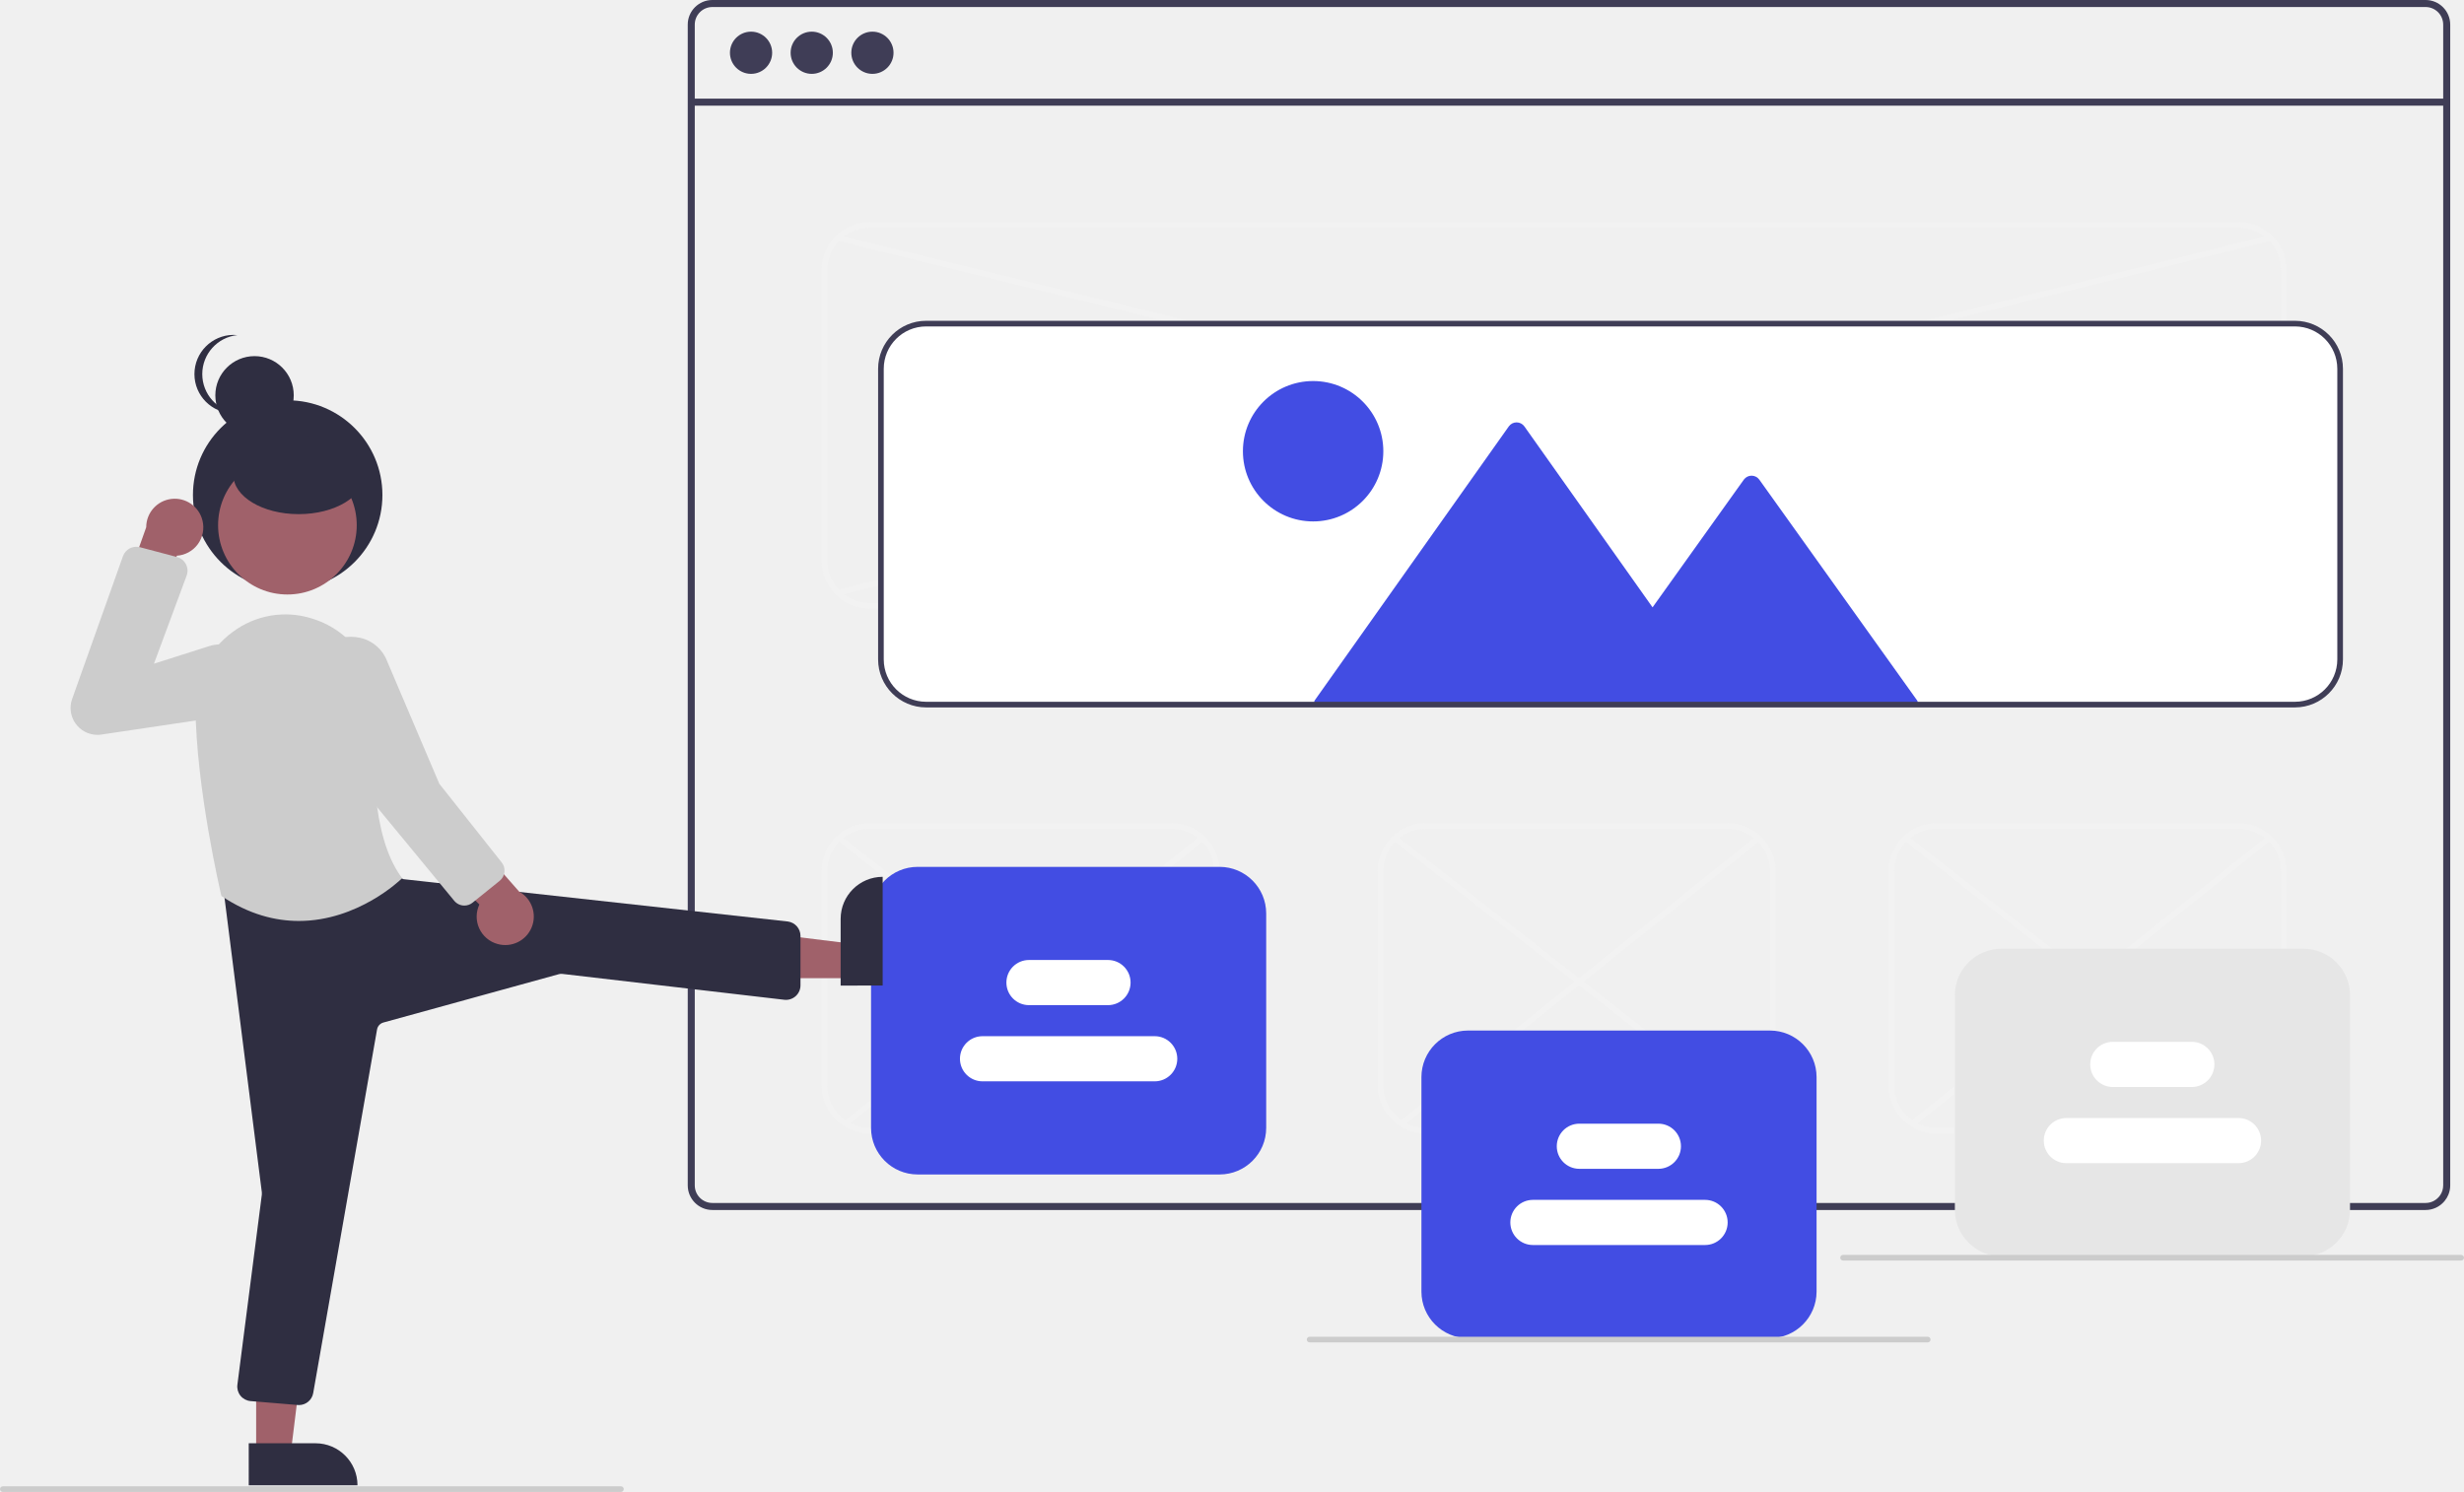
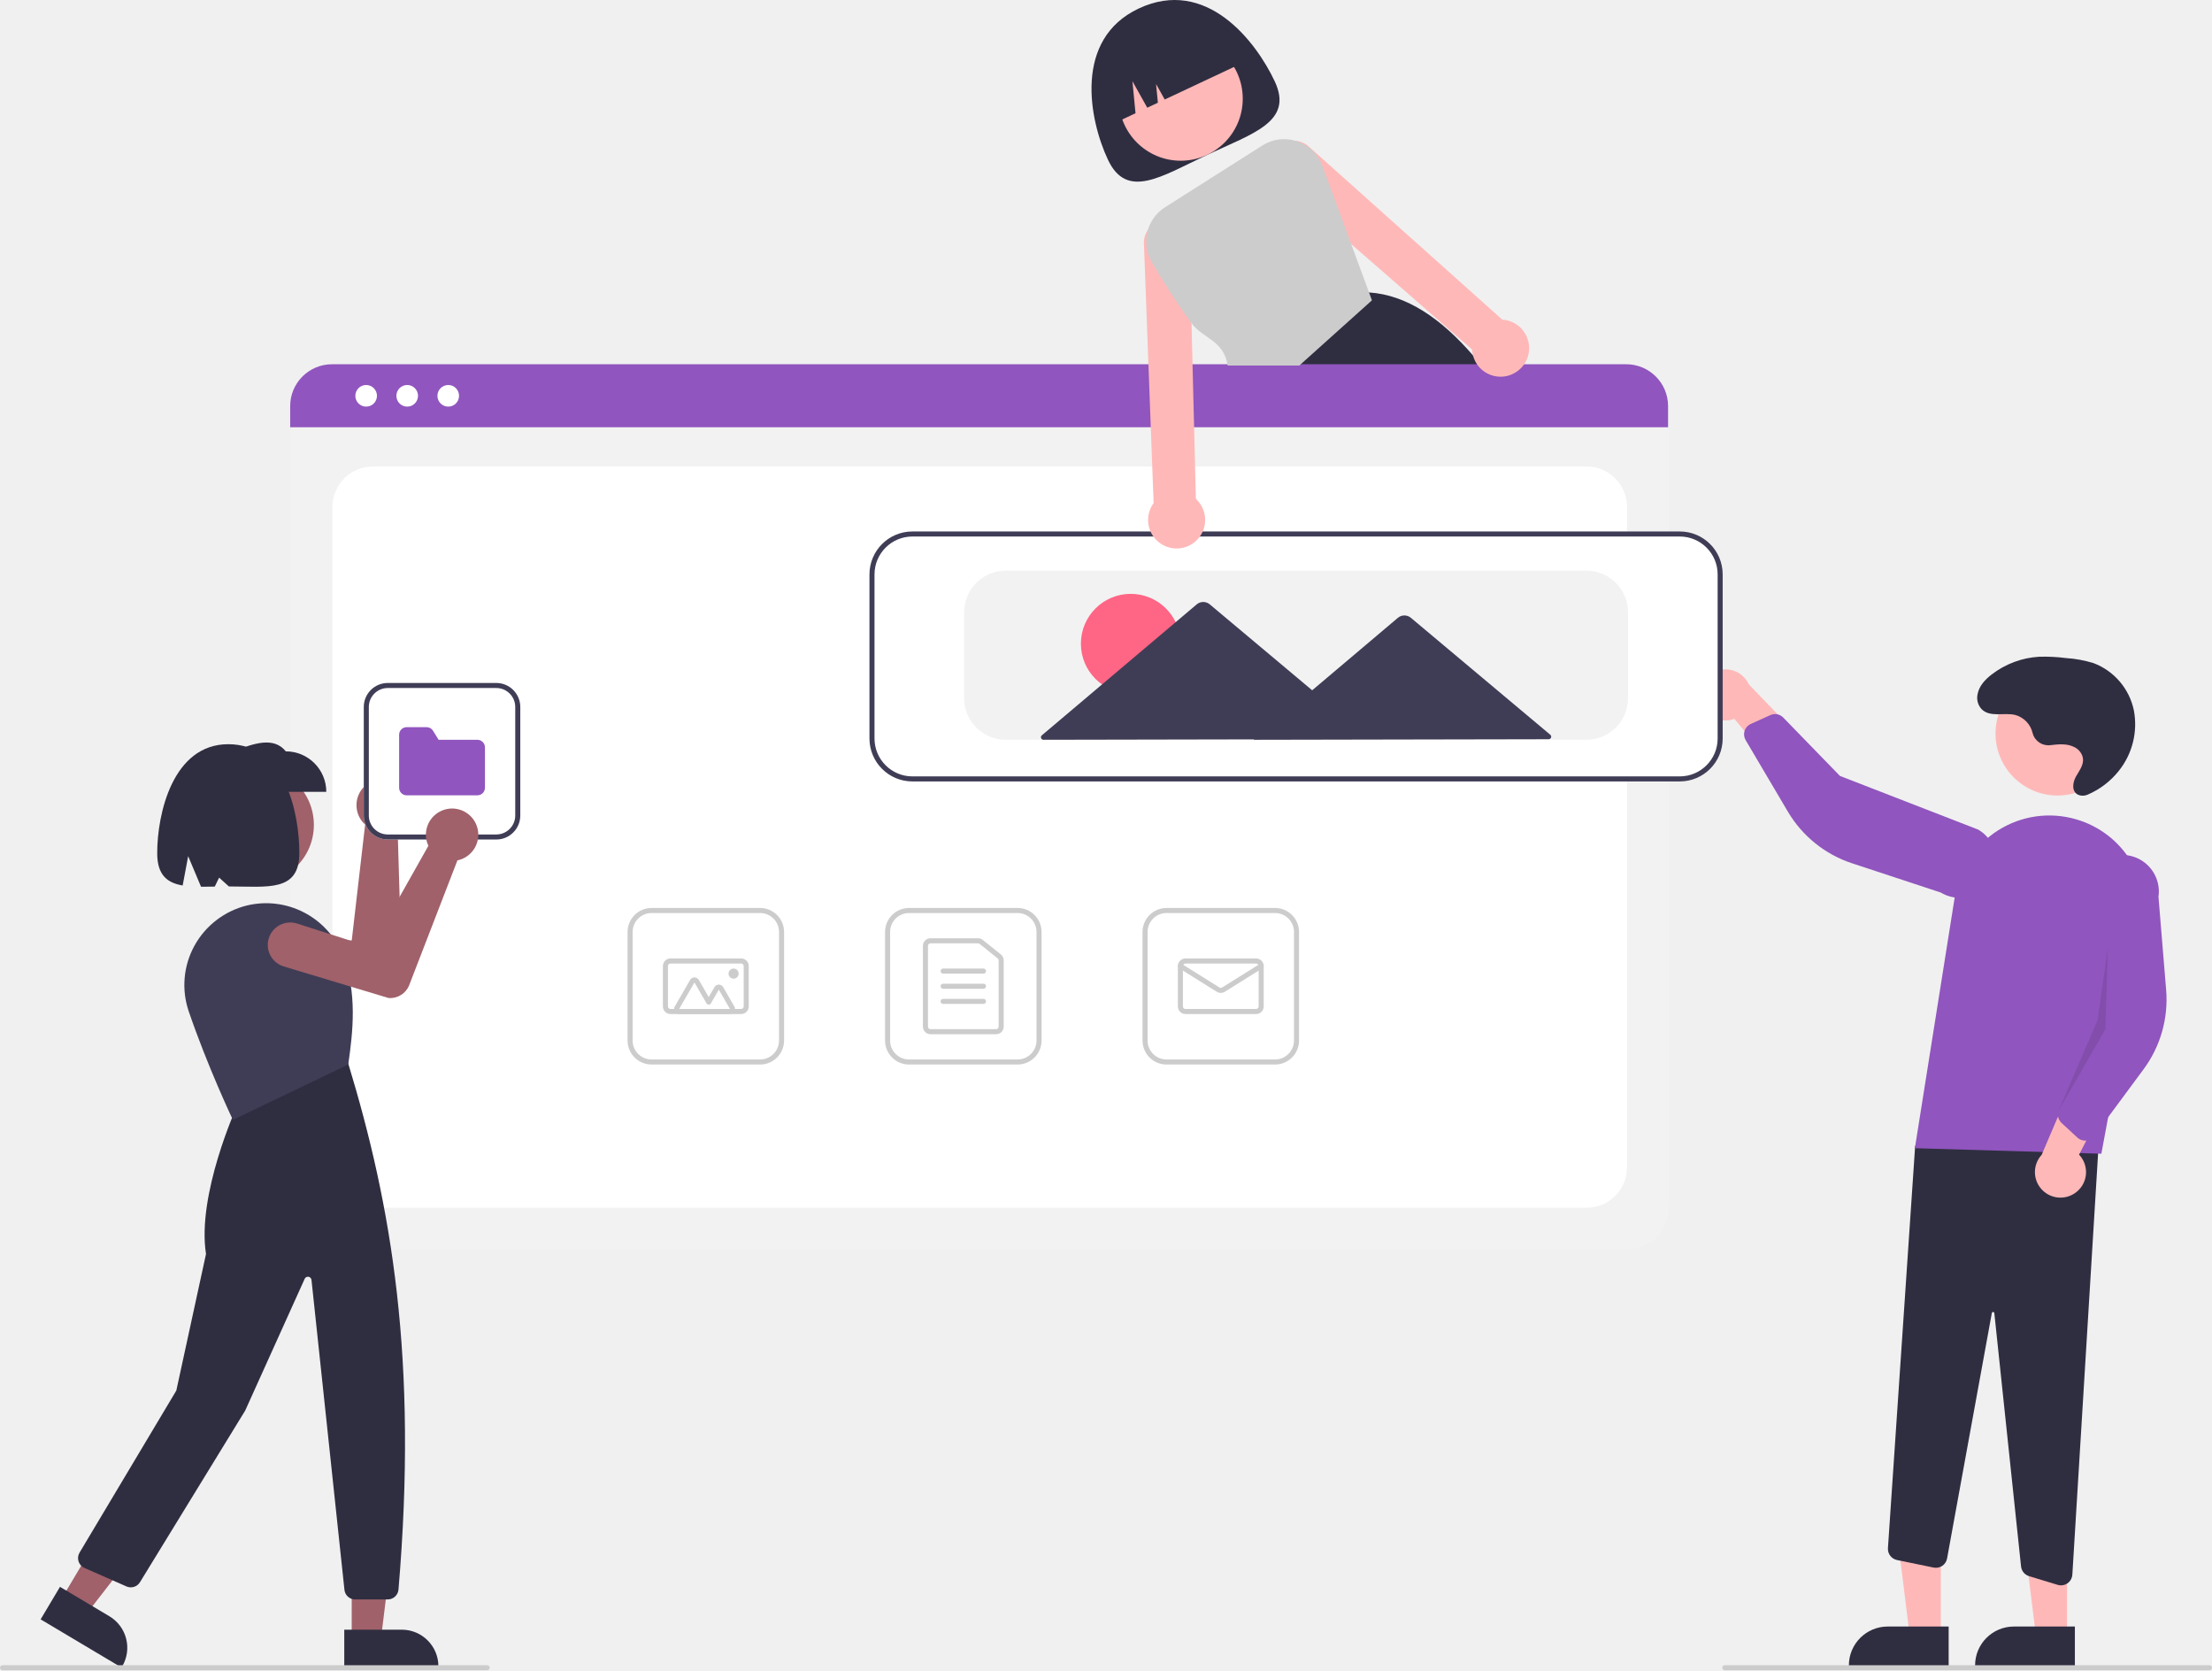
- <svg xmlns="http://www.w3.org/2000/svg" id="b001403a-1e24-4603-98e8-0a03694cba74" data-name="Layer 1" width="873" height="528.671" viewBox="0 0 873 528.671">
-   <path d="M1022.889,185.664h-607a8.728,8.728,0,0,0-8.72,8.72V605.704a8.728,8.728,0,0,0,8.72,8.72h607a8.712,8.712,0,0,0,6.63-3.06,2.045,2.045,0,0,0,.19-.24,8.167,8.167,0,0,0,1.25-2.11,8.507,8.507,0,0,0,.66-3.31V194.384A8.73,8.73,0,0,0,1022.889,185.664Zm6.24,420.04a6.175,6.175,0,0,1-1.03,3.42,6.446,6.446,0,0,1-2.36,2.12,6.184,6.184,0,0,1-2.85.69h-607a6.238,6.238,0,0,1-6.23-6.23V194.384a6.238,6.238,0,0,1,6.23-6.23h607a6.239,6.239,0,0,1,6.24,6.23Z" transform="translate(-163.5 -185.6643)" fill="#3f3d56" />
-   <rect x="244.911" y="34.949" width="621.957" height="2.493" fill="#3f3d56" />
-   <circle cx="266.1" cy="18.696" r="7.478" fill="#3f3d56" />
-   <circle cx="287.601" cy="18.696" r="7.478" fill="#3f3d56" />
-   <circle cx="309.101" cy="18.696" r="7.478" fill="#3f3d56" />
-   <path d="M956.614,401.336h-485a17.019,17.019,0,0,1-17-17v-103a17.019,17.019,0,0,1,17-17h485a17.019,17.019,0,0,1,17,17v103A17.019,17.019,0,0,1,956.614,401.336Zm-485-135a15.017,15.017,0,0,0-15,15v103a15.017,15.017,0,0,0,15,15h485a15.017,15.017,0,0,0,15-15v-103a15.017,15.017,0,0,0-15-15Z" transform="translate(-163.5 -185.6643)" fill="#f2f2f2" />
-   <path d="M578.614,587.336h-107a17.019,17.019,0,0,1-17-17v-76a17.019,17.019,0,0,1,17-17h107a17.019,17.019,0,0,1,17,17v76A17.019,17.019,0,0,1,578.614,587.336Zm-107-108a15.017,15.017,0,0,0-15,15v76a15.017,15.017,0,0,0,15,15h107a15.017,15.017,0,0,0,15-15v-76a15.017,15.017,0,0,0-15-15Z" transform="translate(-163.5 -185.6643)" fill="#f2f2f2" />
-   <path d="M956.614,587.336h-107a17.019,17.019,0,0,1-17-17v-76a17.019,17.019,0,0,1,17-17h107a17.019,17.019,0,0,1,17,17v76A17.019,17.019,0,0,1,956.614,587.336Zm-107-108a15.017,15.017,0,0,0-15,15v76a15.017,15.017,0,0,0,15,15h107a15.017,15.017,0,0,0,15-15v-76a15.017,15.017,0,0,0-15-15Z" transform="translate(-163.5 -185.6643)" fill="#f2f2f2" />
-   <path d="M775.614,587.336h-107a17.019,17.019,0,0,1-17-17v-76a17.019,17.019,0,0,1,17-17h107a17.019,17.019,0,0,1,17,17v76A17.019,17.019,0,0,1,775.614,587.336Zm-107-108a15.017,15.017,0,0,0-15,15v76a15.017,15.017,0,0,0,15,15h107a15.017,15.017,0,0,0,15-15v-76a15.017,15.017,0,0,0-15-15Z" transform="translate(-163.5 -185.6643)" fill="#f2f2f2" />
-   <rect x="715.471" y="68.968" width="2" height="527.397" transform="translate(59.56218 763.8853) rotate(-76.25179)" fill="#f2f2f2" />
-   <rect x="452.663" y="331.836" width="522.902" height="2" transform="translate(-222.582 -4.17702) rotate(-13.91411)" fill="#f2f2f2" />
-   <path d="M976.614,435.835h-485a16.519,16.519,0,0,1-16.5-16.5v-103a16.519,16.519,0,0,1,16.5-16.5h485a16.519,16.519,0,0,1,16.5,16.5v103A16.519,16.519,0,0,1,976.614,435.835Z" transform="translate(-163.5 -185.6643)" fill="#fff" />
-   <rect x="720.783" y="451.355" width="2" height="162.548" transform="matrix(0.61507, -0.78848, 0.78848, 0.61507, -305.626, 588.4719)" fill="#f2f2f2" />
-   <rect x="642.283" y="532.238" width="161.993" height="2" transform="translate(-338.114 383.1165) rotate(-38.66636)" fill="#f2f2f2" />
-   <rect x="523.783" y="451.355" width="2" height="162.548" transform="matrix(0.61507, -0.78848, 0.78848, 0.61507, -381.4581, 433.1421)" fill="#f2f2f2" />
-   <rect x="445.283" y="532.238" width="161.993" height="2" transform="translate(-381.2969 260.034) rotate(-38.66636)" fill="#f2f2f2" />
-   <rect x="901.783" y="451.355" width="2" height="162.548" transform="matrix(0.61507, -0.78848, 0.78848, 0.61507, -235.9528, 731.186)" fill="#f2f2f2" />
-   <rect x="823.283" y="532.238" width="161.993" height="2" transform="translate(-298.4384 496.2024) rotate(-38.66636)" fill="#f2f2f2" />
-   <path d="M790.614,659.836h-107a16.519,16.519,0,0,1-16.5-16.5v-76a16.519,16.519,0,0,1,16.5-16.5h107a16.519,16.519,0,0,1,16.5,16.5v76A16.519,16.519,0,0,1,790.614,659.836Z" transform="translate(-163.5 -185.6643)" fill="#424de3" />
-   <path d="M846.5,661.336h-219a1,1,0,0,1,0-2h219a1,1,0,0,1,0,2Z" transform="translate(-163.5 -185.6643)" fill="#ccc" />
-   <path d="M383.5,714.336h-219a1,1,0,0,1,0-2h219a1,1,0,0,1,0,2Z" transform="translate(-163.5 -185.6643)" fill="#ccc" />
-   <path d="M751.067,599.836h-28a8,8,0,0,1,0-16h28a8,8,0,0,1,0,16Z" transform="translate(-163.5 -185.6643)" fill="#fff" />
-   <path d="M767.614,626.836h-61a8,8,0,0,1,0-16h61a8,8,0,0,1,0,16Z" transform="translate(-163.5 -185.6643)" fill="#fff" />
-   <path d="M595.614,601.836h-107a16.519,16.519,0,0,1-16.5-16.5v-76a16.519,16.519,0,0,1,16.5-16.5h107a16.519,16.519,0,0,1,16.5,16.5v76A16.519,16.519,0,0,1,595.614,601.836Z" transform="translate(-163.5 -185.6643)" fill="#424de3" />
-   <path d="M556.067,541.836h-28a8,8,0,0,1,0-16h28a8,8,0,0,1,0,16Z" transform="translate(-163.5 -185.6643)" fill="#fff" />
-   <path d="M572.614,568.836h-61a8,8,0,1,1,0-16h61a8,8,0,0,1,0,16Z" transform="translate(-163.5 -185.6643)" fill="#fff" />
-   <path d="M979.614,630.836h-107a16.519,16.519,0,0,1-16.5-16.5v-76a16.519,16.519,0,0,1,16.5-16.5h107a16.519,16.519,0,0,1,16.5,16.5v76A16.519,16.519,0,0,1,979.614,630.836Z" transform="translate(-163.5 -185.6643)" fill="#e6e6e6" />
-   <path d="M940.067,570.836h-28a8,8,0,0,1,0-16h28a8,8,0,0,1,0,16Z" transform="translate(-163.5 -185.6643)" fill="#fff" />
-   <path d="M956.614,597.836h-61a8,8,0,0,1,0-16h61a8,8,0,0,1,0,16Z" transform="translate(-163.5 -185.6643)" fill="#fff" />
-   <polygon points="301.345 346.608 301.345 334.348 254.057 328.515 254.058 346.61 301.345 346.608" fill="#a0616a" />
-   <path d="M449.52,508.19h38.531a0,0,0,0,1,0,0v14.887a0,0,0,0,1,0,0H464.407a14.887,14.887,0,0,1-14.887-14.887v0A0,0,0,0,1,449.52,508.19Z" transform="translate(820.8972 -138.8395) rotate(89.99738)" fill="#2f2e41" />
-   <polygon points="90.755 514.923 103.015 514.922 108.847 467.634 90.753 467.635 90.755 514.923" fill="#a0616a" />
-   <path d="M251.628,697.083h38.531a0,0,0,0,1,0,0v14.887a0,0,0,0,1,0,0H266.515a14.887,14.887,0,0,1-14.887-14.887v0a0,0,0,0,1,0,0Z" transform="translate(378.3196 1223.377) rotate(179.9974)" fill="#2f2e41" />
-   <path d="M269.417,683.547c-.146,0-.293-.007-.441-.02L252.278,682.136a5.139,5.139,0,0,1-4.673-5.778l8.666-67.398a3.126,3.126,0,0,0,0-.789L242.506,499.541a5.141,5.141,0,0,1,5.028-5.786l48.693-.69a5.961,5.961,0,0,1,.742.043l.133.037,9.366,4.054,136.162,14.996a5.16,5.16,0,0,1,4.484,5.1v17.531a5.143,5.143,0,0,1-5.735,5.107l-78.662-9.169a3.043,3.043,0,0,0-1.187.091l-62.205,17.144a3.12,3.12,0,0,0-2.237,2.46L274.469,679.295A5.126,5.126,0,0,1,269.417,683.547Z" transform="translate(-163.5 -185.6643)" fill="#2f2e41" />
-   <circle cx="101.927" cy="175.413" r="33.566" fill="#2f2e41" />
-   <circle cx="90.185" cy="140.084" r="13.89" fill="#2f2e41" />
-   <path d="M235.165,318.225a13.891,13.891,0,0,1,12.443-13.814,14.042,14.042,0,0,0-1.447-.075,13.89,13.89,0,0,0,0,27.779,14.042,14.042,0,0,0,1.447-.075A13.891,13.891,0,0,1,235.165,318.225Z" transform="translate(-163.5 -185.6643)" fill="#2f2e41" />
-   <path d="M269.381,512.006c-8.338,0-17.613-2.309-27.269-8.746l-.164-.109-.045-.19c-.09-.377-8.973-37.978-9.148-67.1a32.068,32.068,0,0,1,13.199-26.269,31.129,31.129,0,0,1,28.152-4.733h0q.938.297,1.88.638a31.98,31.98,0,0,1,20.669,32.774c-1.267,15.388-1.774,43.413,9.055,58.22l.253.347-.304.303C305.451,497.347,290.39,512.006,269.381,512.006Z" transform="translate(-163.5 -185.6643)" fill="#ccc" />
-   <circle cx="101.831" cy="186.097" r="24.561" fill="#a0616a" />
-   <path d="M235.246,370.14a10.056,10.056,0,0,1-9.103,12.445l-9.477,34.455-12.236-13.968L215.305,372.495A10.11,10.11,0,0,1,235.246,370.14Z" transform="translate(-163.5 -185.6643)" fill="#a0616a" />
-   <path d="M197.992,446.061a9.519,9.519,0,0,1-8.933-12.709l18.016-50.621a5.042,5.042,0,0,1,6.005-3.165l13.129,3.476a5.013,5.013,0,0,1,3.417,6.59l-11.579,31.21,19.64-6.247a12.771,12.771,0,1,1,5.753,24.803l-44.016,6.557A9.625,9.625,0,0,1,197.992,446.061Z" transform="translate(-163.5 -185.6643)" fill="#ccc" />
-   <ellipse cx="105.831" cy="168.296" rx="23.149" ry="13.89" fill="#2f2e41" />
-   <path d="M339.798,520.171a10.056,10.056,0,0,1-6.449-14.006l-25.501-25.033,18.155-3.901,21.433,24.37a10.11,10.11,0,0,1-7.638,18.57Z" transform="translate(-163.5 -185.6643)" fill="#a0616a" />
-   <path d="M328.027,506.551a4.622,4.622,0,0,1-3.576-1.677l-27.838-33.774-21.789-41.845a13.84,13.84,0,0,1,2.067-12.538,13.289,13.289,0,0,1,11.026-5.41,17.426,17.426,0,0,1,3.214.368,13.311,13.311,0,0,1,9.561,8.353l18.458,43.363,22.121,27.904a4.639,4.639,0,0,1-.721,6.475l-9.626,7.763A4.6,4.6,0,0,1,328.027,506.551Z" transform="translate(-163.5 -185.6643)" fill="#ccc" />
-   <path d="M1035.5,632.336h-219a1,1,0,0,1,0-2h219a1,1,0,0,1,0,2Z" transform="translate(-163.5 -185.6643)" fill="#ccc" />
-   <path d="M842.884,434.071v1.265H629.184v-1.323l1.15-1.627,67.75-95.647a3.385,3.385,0,0,1,5.49,0l45.43,64.137L781.344,355.62a3.385,3.385,0,0,1,5.48,0l54.91,76.833Z" transform="translate(-163.5 -185.6643)" fill="#424de3" />
-   <circle cx="465.241" cy="159.895" r="24.873" fill="#424de3" />
-   <path d="M976.614,436.336h-485a17.019,17.019,0,0,1-17-17v-103a17.019,17.019,0,0,1,17-17h485a17.019,17.019,0,0,1,17,17v103A17.019,17.019,0,0,1,976.614,436.336Zm-485-135a15.017,15.017,0,0,0-15,15v103a15.017,15.017,0,0,0,15,15h485a15.017,15.017,0,0,0,15-15v-103a15.017,15.017,0,0,0-15-15Z" transform="translate(-163.5 -185.6643)" fill="#3f3d56" />
+ <svg xmlns="http://www.w3.org/2000/svg" id="a27520da-4319-485c-96d7-e776d7397e13" data-name="Layer 1" width="876.272" height="661.473" viewBox="0 0 876.272 661.473">
+   <path d="M685.834,138.655c7.516,15.995-8.411,20.526-26.655,29.099s-31.898,17.942-39.414,1.947-13.615-47.743,12.195-59.871C658.66,97.284,678.318,122.659,685.834,138.655Z" transform="translate(-180.8642 -106.4605)" fill="#2f2e41" />
+   <circle cx="467.746" cy="39.089" r="24.561" fill="#ffb8b8" />
+   <path d="M770.29,254.473c-.85-1.11-1.7-2.2-2.56-3.26q-1.665-2.07-3.35-4.01c-12.73-14.69-26.27-23.94-41.18-24.93h-.02l-.22-.02-29.71,28.96-10.1,9.84.22.54,5.45,13.57h95.49A234.834,234.834,0,0,0,770.29,254.473Z" transform="translate(-180.8642 -106.4605)" fill="#2f2e41" />
+   <path d="M621.902,155.438l0,0,8.792-4.131-1.225-12.683,5.879,10.496,4.202-1.975-.714-7.399,3.43,6.123,31.224-14.673,0,0a26,26,0,0,0-34.589-12.474l-4.525,2.126A26,26,0,0,0,621.902,155.438Z" transform="translate(-180.8642 -106.4605)" fill="#2f2e41" />
+   <path d="M825.39,601.261H312.552a16.519,16.519,0,0,1-16.5-16.5V276.607a12.102,12.102,0,0,1,12.088-12.088H829.593a12.311,12.311,0,0,1,12.297,12.297V584.761A16.519,16.519,0,0,1,825.39,601.261Z" transform="translate(-180.8642 -106.4605)" fill="#f2f2f2" />
+   <path d="M328.552,584.761h480.839a16,16,0,0,0,16-16V307.213a16,16,0,0,0-16-16H328.552a16,16,0,0,0-16,16V568.761A16,16,0,0,0,328.552,584.761Z" transform="translate(-180.8642 -106.4605)" fill="#fff" />
+   <path d="M841.66,275.663H295.82v-8.4a16.574,16.574,0,0,1,16.56-16.55H825.1a16.574,16.574,0,0,1,16.56,16.55Z" transform="translate(-180.8642 -106.4605)" fill="#9055be" />
+   <circle cx="145.051" cy="156.752" r="4.283" fill="#fff" />
+   <circle cx="161.31" cy="156.752" r="4.283" fill="#fff" />
+   <circle cx="177.569" cy="156.752" r="4.283" fill="#fff" />
+   <path d="M583.974,528.04h-43a9.511,9.511,0,0,1-9.5-9.5v-43a9.511,9.511,0,0,1,9.5-9.5h43a9.511,9.511,0,0,1,9.5,9.5v43A9.511,9.511,0,0,1,583.974,528.04Zm-43-60a7.508,7.508,0,0,0-7.5,7.5v43a7.508,7.508,0,0,0,7.5,7.5h43a7.508,7.508,0,0,0,7.5-7.5v-43a7.508,7.508,0,0,0-7.5-7.5Z" transform="translate(-180.8642 -106.4605)" fill="#ccc" />
+   <path d="M575.474,516.04h-26a3.003,3.003,0,0,1-3-3v-32a3.003,3.003,0,0,1,3-3h18.839a3.007,3.007,0,0,1,1.879.662l7.16,5.754a2.984,2.984,0,0,1,1.121,2.338v26.246A3.003,3.003,0,0,1,575.474,516.04Zm-26-36a1.001,1.001,0,0,0-1,1v32a1.001,1.001,0,0,0,1,1h26a1.001,1.001,0,0,0,1-1v-26.246a.995.995,0,0,0-.374-.779l-7.161-5.754a1.002,1.002,0,0,0-.626-.22Z" transform="translate(-180.8642 -106.4605)" fill="#ccc" />
+   <path d="M570.474,492.04h-16a1,1,0,0,1,0-2h16a1,1,0,0,1,0,2Z" transform="translate(-180.8642 -106.4605)" fill="#ccc" />
+   <path d="M570.474,498.04h-16a1,1,0,0,1,0-2h16a1,1,0,0,1,0,2Z" transform="translate(-180.8642 -106.4605)" fill="#ccc" />
+   <path d="M570.474,504.04h-16a1,1,0,0,1,0-2h16a1,1,0,0,1,0,2Z" transform="translate(-180.8642 -106.4605)" fill="#ccc" />
+   <path d="M685.974,528.04h-43a9.511,9.511,0,0,1-9.5-9.5v-43a9.511,9.511,0,0,1,9.5-9.5h43a9.511,9.511,0,0,1,9.5,9.5v43A9.511,9.511,0,0,1,685.974,528.04Zm-43-60a7.508,7.508,0,0,0-7.5,7.5v43a7.508,7.508,0,0,0,7.5,7.5h43a7.508,7.508,0,0,0,7.5-7.5v-43a7.508,7.508,0,0,0-7.5-7.5Z" transform="translate(-180.8642 -106.4605)" fill="#ccc" />
+   <path d="M678.474,508.04h-28a3.003,3.003,0,0,1-3-3v-16a3.003,3.003,0,0,1,3-3h28a3.003,3.003,0,0,1,3,3v16A3.003,3.003,0,0,1,678.474,508.04Zm-28-20a1.001,1.001,0,0,0-1,1v16a1.001,1.001,0,0,0,1,1h28a1.001,1.001,0,0,0,1-1v-16a1.001,1.001,0,0,0-1-1Z" transform="translate(-180.8642 -106.4605)" fill="#ccc" />
+   <path d="M664.474,499.678a3.003,3.003,0,0,1-1.59-.453l-14.94-9.337a1,1,0,0,1,1.061-1.696l14.94,9.337a1.006,1.006,0,0,0,1.06,0l14.939-9.337a1,1,0,0,1,1.061,1.696l-14.939,9.337A3.004,3.004,0,0,1,664.474,499.678Z" transform="translate(-180.8642 -106.4605)" fill="#ccc" />
+   <path d="M481.974,528.04h-43a9.511,9.511,0,0,1-9.5-9.5v-43a9.511,9.511,0,0,1,9.5-9.5h43a9.511,9.511,0,0,1,9.5,9.5v43A9.511,9.511,0,0,1,481.974,528.04Zm-43-60a7.508,7.508,0,0,0-7.5,7.5v43a7.508,7.508,0,0,0,7.5,7.5h43a7.508,7.508,0,0,0,7.5-7.5v-43a7.508,7.508,0,0,0-7.5-7.5Z" transform="translate(-180.8642 -106.4605)" fill="#ccc" />
+   <path d="M474.474,508.04h-28a3.003,3.003,0,0,1-3-3v-16a3.003,3.003,0,0,1,3-3h28a3.003,3.003,0,0,1,3,3v16A3.003,3.003,0,0,1,474.474,508.04Zm-28-20a1.001,1.001,0,0,0-1,1v16a1.001,1.001,0,0,0,1,1h28a1.001,1.001,0,0,0,1-1v-16a1.001,1.001,0,0,0-1-1Z" transform="translate(-180.8642 -106.4605)" fill="#ccc" />
+   <path d="M470.036,508.04h-20.124a2,2,0,0,1-1.732-3l6.062-10.5a2,2,0,0,1,3.464,0l3.915,6.781,2.268-3.929a2,2,0,0,1,3.464,0l4.415,7.647a2,2,0,0,1-1.732,3Zm0-2h0l-4.415-7.647-3.134,5.429a1.0 1,0,0,1-.866.5h0a1.0 1,0,0,1-.866-.5l-4.781-8.281-6.062,10.5Z" transform="translate(-180.8642 -106.4605)" fill="#ccc" />
+   <circle cx="290.61" cy="385.579" r="2" fill="#ccc" />
+   <polygon points="768.825 648.15 756.565 648.149 750.733 600.861 768.827 600.862 768.825 648.15" fill="#ffb8b8" />
+   <path d="M952.816,766.494l-39.531-.001v-.5a15.386,15.386,0,0,1,15.386-15.386h.001l24.144.001Z" transform="translate(-180.8642 -106.4605)" fill="#2f2e41" />
+   <polygon points="818.825 648.15 806.565 648.149 800.733 600.861 818.827 600.862 818.825 648.15" fill="#ffb8b8" />
+   <path d="M1002.816,766.494l-39.531-.001v-.5a15.386,15.386,0,0,1,15.386-15.386h.001l24.144.001Z" transform="translate(-180.8642 -106.4605)" fill="#2f2e41" />
+   <path d="M996.014,734.111l-11.354-3.454a4.493,4.493,0,0,1-3.166-3.833L970.908,626.498a.48.48,0,0,0-.479-.447.469.469,0,0,0-.51.409l-17.731,97.199a4.5,4.5,0,0,1-5.335,3.6L932.342,724.269a4.516,4.516,0,0,1-3.582-4.712l10.785-159.312,73.138-7.892-10.868,177.727a4.505,4.505,0,0,1-4.484,4.228A4.526,4.526,0,0,1,996.014,734.111Z" transform="translate(-180.8642 -106.4605)" fill="#2f2e41" />
+   <circle cx="815.08" cy="290.487" r="24.561" fill="#ffb8b8" />
+   <path d="M939.433,561.18l15.858-99.851a37.857,37.857,0,0,1,48.005-30.399h0a37.743,37.743,0,0,1,26.601,43.262l-16.591,89.172Z" transform="translate(-180.8642 -106.4605)" fill="#9055be" />
+   <path d="M1002.725,579.046a10.056,10.056,0,0,0,1.747-15.32l16.396-31.751-18.465,1.97-12.739,29.849a10.11,10.11,0,0,0,13.061,15.251Z" transform="translate(-180.8642 -106.4605)" fill="#ffb8b8" />
+   <path d="M1006.236,558.126a4.506,4.506,0,0,1-2.426-1.151l-6.273-5.797a4.515,4.515,0,0,1-1.092-5.054l12.537-29.718-1.779-58.72a14.497,14.497,0,1,1,28.727,3.919l3.041,36.912a46.373,46.373,0,0,1-8.938,31.397l-19.552,26.432a4.505,4.505,0,0,1-3.195,1.804A4.455,4.455,0,0,1,1006.236,558.126Z" transform="translate(-180.8642 -106.4605)" fill="#9055be" />
+   <path d="M854.505,383.566a10.056,10.056,0,0,0,13.426,7.582l22.846,27.478,5.385-17.772-22.52-23.369a10.11,10.11,0,0,0-19.137,6.081Z" transform="translate(-180.8642 -106.4605)" fill="#ffb8b8" />
+   <path d="M872.401,394.955a4.506,4.506,0,0,1,2.006-1.786l7.784-3.517a4.515,4.515,0,0,1,5.08.965l22.478,23.132,54.766,21.257a14.497,14.497,0,1,1-14.809,24.926l-35.177-11.592a46.374,46.374,0,0,1-25.427-20.472l-16.717-28.31a4.505,4.505,0,0,1-.415-3.646A4.454,4.454,0,0,1,872.401,394.955Z" transform="translate(-180.8642 -106.4605)" fill="#9055be" />
+   <polygon points="835.002 375.652 834.002 407.652 815.58 439.663 830.962 403.99 835.002 375.652" opacity="0.1" />
+   <path d="M993.13,401.563a6.423,6.423,0,0,1-7.031-4.702,9.764,9.764,0,0,0-6.951-7.274c-4.505-1.029-10.012,1.091-13.314-2.322a6.637,6.637,0,0,1-1.575-5.842c.608-3.317,2.981-5.823,5.563-7.827a34.062,34.062,0,0,1,18.866-7.051,67.677,67.677,0,0,1,10.621.528,47.009,47.009,0,0,1,10.864,1.985,25.576,25.576,0,0,1,16.002,18.68,29.528,29.528,0,0,1-6.057,24.13,31.702,31.702,0,0,1-12.161,9.259,4.744,4.744,0,0,1-3.606.183c-2.957-1.176-2.474-4.839-1.126-7.283,1.443-2.615,3.663-5.146,2.503-8.329a6.302,6.302,0,0,0-3.127-3.366c-2.94-1.499-6.228-1.145-9.389-.78Z" transform="translate(-180.8642 -106.4605)" fill="#2f2e41" />
+   <path d="M846.297,415.433h-304a16.519,16.519,0,0,1-16.5-16.5v-65a16.519,16.519,0,0,1,16.5-16.5h304a16.519,16.519,0,0,1,16.5,16.5v65A16.519,16.519,0,0,1,846.297,415.433Z" transform="translate(-180.8642 -106.4605)" fill="#fff" />
+   <path d="M846.297,415.933h-304a17.019,17.019,0,0,1-17-17v-65a17.019,17.019,0,0,1,17-17h304a17.019,17.019,0,0,1,17,17v65A17.019,17.019,0,0,1,846.297,415.933Zm-304-97a15.017,15.017,0,0,0-15,15v65a15.017,15.017,0,0,0,15,15h304a15.017,15.017,0,0,0,15-15v-65a15.017,15.017,0,0,0-15-15Z" transform="translate(-180.8642 -106.4605)" fill="#3f3d56" />
+   <path d="M809.297,399.433h-230a16.519,16.519,0,0,1-16.5-16.5v-34a16.519,16.519,0,0,1,16.5-16.5h230a16.519,16.519,0,0,1,16.5,16.5v34A16.519,16.519,0,0,1,809.297,399.433Z" transform="translate(-180.8642 -106.4605)" fill="#f2f2f2" />
+   <circle cx="447.928" cy="254.915" r="19.732" fill="#ff6584" />
+   <path d="M795.004,397.442l-27.853-23.36-27.372-22.956a4,4,0,0,0-5.153.01l-27.283,23.062-6.664,5.633-10.048-8.427-30.537-25.611a4,4,0,0,0-5.152.01l-30.438,25.728-30.917,26.133a1.0 1,0,0,0,.647,1.764l63.387-.122,20.064-.039-.196.166,59.808-.115,57.067-.11A1.0 1,0,0,0,795.004,397.442Z" transform="translate(-180.8642 -106.4605)" fill="#3f3d56" />
+   <path d="M1056.136,767.933h-192a1,1,0,0,1,0-2h192a1,1,0,0,1,0,2Z" transform="translate(-180.8642 -106.4605)" fill="#ccc" />
+   <path d="M784.92,238.373a11.221,11.221,0,0,0-7.25-5.1,10.301,10.301,0,0,0-1.66-.21l-76.19-68.12a9.015,9.015,0,0,0-5.63-2.69,7.67,7.67,0,0,0-1.27-.04,9.055,9.055,0,0,0-5.96,15.48l29.17,25.43,47.9,41.75a11.916,11.916,0,0,0,.35,2.33,11.266,11.266,0,0,0,9.67,8.37,11.092,11.092,0,0,0,6.05-1,11.407,11.407,0,0,0,3.88-2.97c.11-.13.21-.25.31-.39a11.293,11.293,0,0,0,.63-12.84Z" transform="translate(-180.8642 -106.4605)" fill="#ffb8b8" />
+   <path d="M654.6,304.023l-.71-28.86-.6-23.95-.41-16.76-.81-32.67a9.046,9.046,0,0,0-15.71-5.25,6.923,6.923,0,0,0-.75.96,8.936,8.936,0,0,0-1.56,6.05l1.78,47.67.89,23.95,1.14,30.55a12.047,12.047,0,0,0-.89,1.41,11.248,11.248,0,0,0-.71,8.84,11.311,11.311,0,0,0,15.56,6.63,11.301,11.301,0,0,0,2.78-18.57Z" transform="translate(-180.8642 -106.4605)" fill="#ffb8b8" />
+   <path d="M723.201,222.273l-7.07-19.15-11.44-31.02a16.006,16.006,0,0,0-9.95-9.68c-.18-.06-.37-.12-.55-.17a15.984,15.984,0,0,0-13.24,1.82l-38.53,24.44a16.093,16.093,0,0,0-5.27,21.75,276.323,276.323,0,0,0,15.73,24.19c4.49,6.11,12.85,6.76,14.3,16.76h28.41l28.76-25.82Z" transform="translate(-180.8642 -106.4605)" fill="#ccc" />
+   <circle cx="101.165" cy="326.682" r="23.172" fill="#a0616a" />
+   <path d="M338.916,417.193q.343.273.664.578a10.38,10.38,0,0,1-.417,15.484,9.722,9.722,0,0,1-.814.613l1.568,52.945a8.061,8.061,0,0,1-5.545,7.867l-.096.021-42.989,4.578a8.899,8.899,0,1,1-1.722-17.713l30.644-2.699,5.3-45.851a9.876,9.876,0,0,1-.972-.99,10.38,10.38,0,0,1,14.378-14.833Z" transform="translate(-180.8642 -106.4605)" fill="#a0616a" />
+   <polygon points="139.328 649.174 150.895 649.174 156.397 604.561 139.326 604.561 139.328 649.174" fill="#a0616a" />
+   <path d="M317.242,751.858l22.778-.001h.001a14.516,14.516,0,0,1,14.516,14.516v.472l-37.294.001Z" transform="translate(-180.8642 -106.4605)" fill="#2f2e41" />
+   <polygon points="24.366 633.182 34.304 639.099 61.857 603.582 47.189 594.849 24.366 633.182" fill="#a0616a" />
+   <path d="M204.627,734.889l19.572,11.653.001 0a14.516,14.516,0,0,1,5.046,19.899l-.241.405L196.96,747.767Z" transform="translate(-180.8642 -106.4605)" fill="#2f2e41" />
+   <path d="M334.488,739.877H321.536a4.238,4.238,0,0,1-4.221-3.797L304.258,613.343a1.415,1.415,0,0,0-2.697-.433l-23.555,52.159-41.704,68.003a4.266,4.266,0,0,1-5.329,1.666l-16.66-7.33a4.247,4.247,0,0,1-1.935-6.064l38.337-64.192,11.758-54.085c-3.698-23.455,12.155-58.326,12.316-58.676l.079-.17,43.668-17.068.219.268c17.221,56.514,27.715,117.332,19.967,208.568A4.274,4.274,0,0,1,334.488,739.877Z" transform="translate(-180.8642 -106.4605)" fill="#2f2e41" />
+   <path d="M273.107,549.934l-.203-.427c-.097-.205-9.807-20.684-17.292-42.571a32.285,32.285,0,0,1,2.239-25.873,32.637,32.637,0,0,1,20.813-16.004h0A32.677,32.677,0,0,1,316.591,484.627c5.937,14.847,4.045,30.695,2.264,43.157l-.035.25-.227.109Z" transform="translate(-180.8642 -106.4605)" fill="#3f3d56" />
+   <path d="M310.124,420.054H273.33V404.015c8.076-3.208,15.978-5.937,20.756,0a16.038,16.038,0,0,1,16.038,16.038Z" transform="translate(-180.8642 -106.4605)" fill="#2f2e41" />
+   <path d="M271.293,401.185c-21.996,0-28.153,27.571-28.153,43.126,0,8.674,3.923,11.777,10.088,12.827l2.177-11.611,5.099,12.111c1.732.009,3.551-.025,5.437-.06l1.729-3.56,3.855,3.496c15.441.023,27.921,2.274,27.921-13.203C299.445,428.756,294.046,401.185,271.293,401.185Z" transform="translate(-180.8642 -106.4605)" fill="#2f2e41" />
+   <path d="M373.864,767.933h-192a1,1,0,1,1,0-2h192a1,1,0,0,1,0,2Z" transform="translate(-180.8642 -106.4605)" fill="#ccc" />
+   <path d="M377.474,438.933h-43a9.511,9.511,0,0,1-9.5-9.5v-43a9.511,9.511,0,0,1,9.5-9.5h43a9.511,9.511,0,0,1,9.5,9.5v43A9.511,9.511,0,0,1,377.474,438.933Z" transform="translate(-180.8642 -106.4605)" fill="#fff" />
+   <path d="M377.474,438.933h-43a9.511,9.511,0,0,1-9.5-9.5v-43a9.511,9.511,0,0,1,9.5-9.5h43a9.511,9.511,0,0,1,9.5,9.5v43A9.511,9.511,0,0,1,377.474,438.933Zm-43-60a7.508,7.508,0,0,0-7.5,7.5v43a7.508,7.508,0,0,0,7.5,7.5h43a7.508,7.508,0,0,0,7.5-7.5v-43a7.508,7.508,0,0,0-7.5-7.5Z" transform="translate(-180.8642 -106.4605)" fill="#3f3d56" />
+   <path d="M369.974,421.433h-28a3.003,3.003,0,0,1-3-3v-21a3.003,3.003,0,0,1,3-3h7.882a2.981,2.981,0,0,1,2.555,1.427l2.198,3.573h15.364a3.003,3.003,0,0,1,3,3v16A3.003,3.003,0,0,1,369.974,421.433Z" transform="translate(-180.8642 -106.4605)" fill="#9055be" />
+   <path d="M369.064,432.042q.21.384.388.79a10.38,10.38,0,0,1-6.393,14.109,9.72,9.72,0,0,1-.988.25l-19.099,49.405a8.061,8.061,0,0,1-8.163,5.099l-.096-.018-41.397-12.462a8.899,8.899,0,1,1,5.286-16.993l29.29,9.404,22.676-40.202a9.876,9.876,0,0,1-.511-1.289,10.38,10.38,0,0,1,19.007-8.091Z" transform="translate(-180.8642 -106.4605)" fill="#a0616a" />
</svg>
